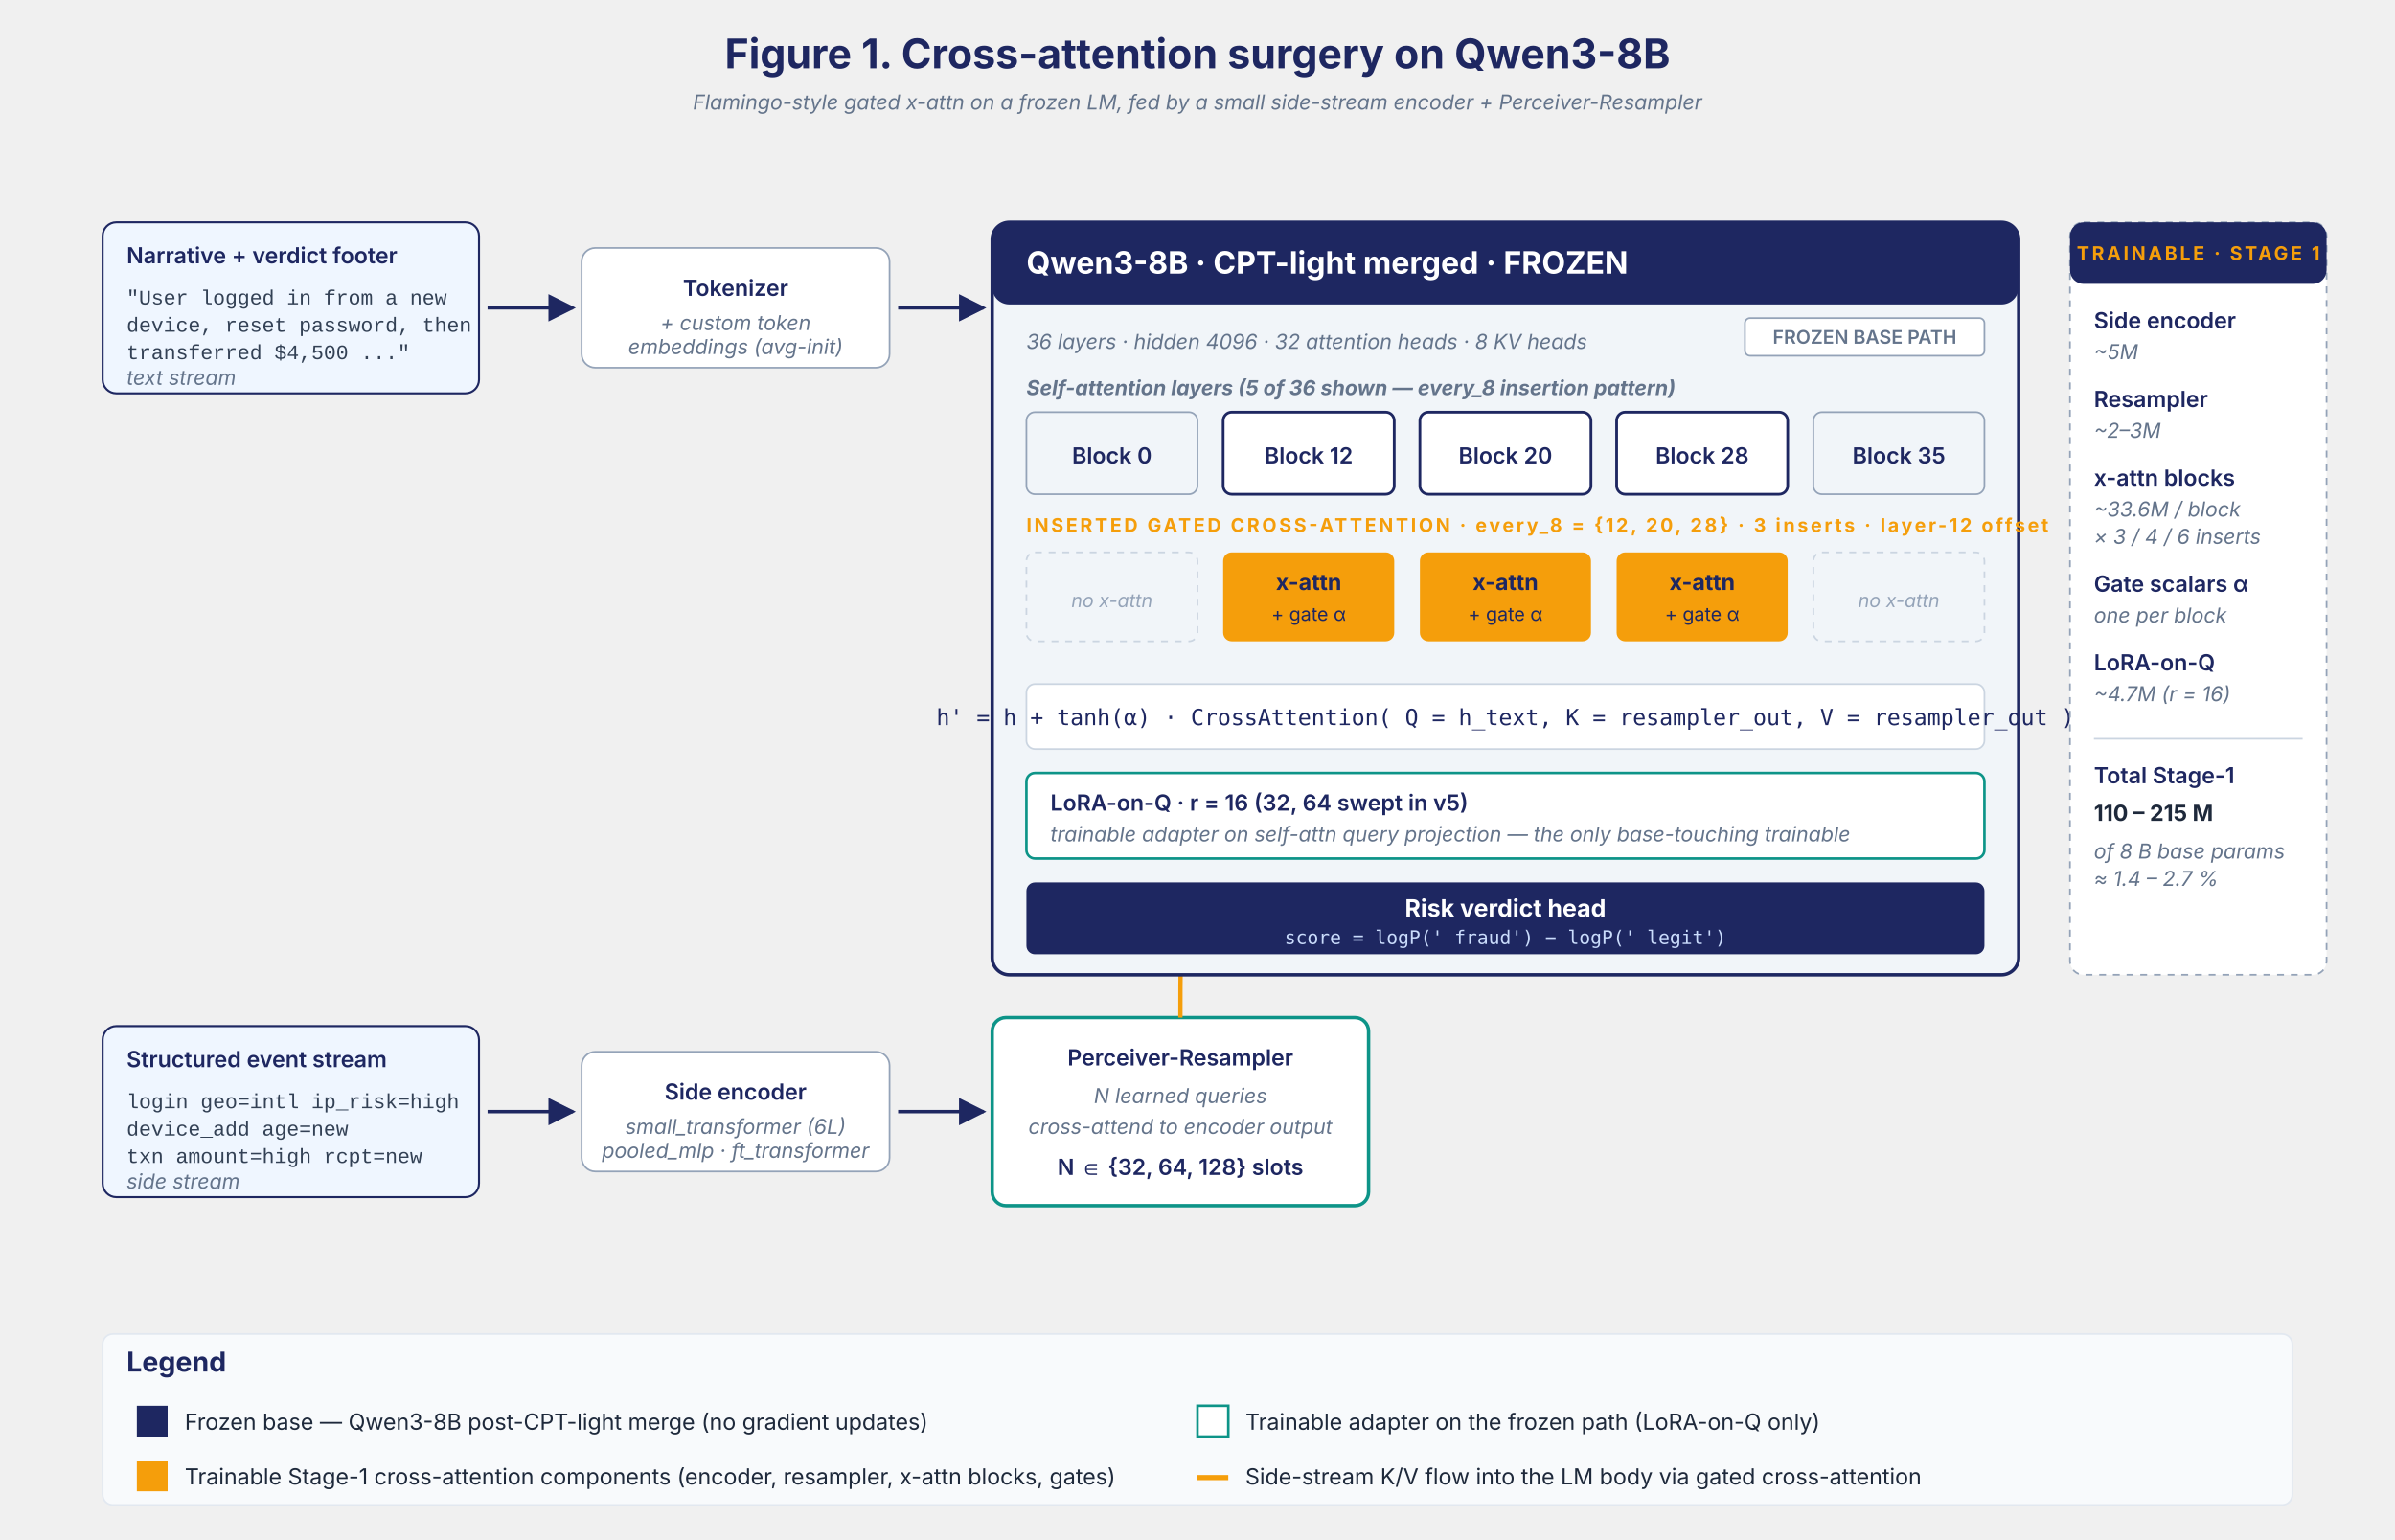
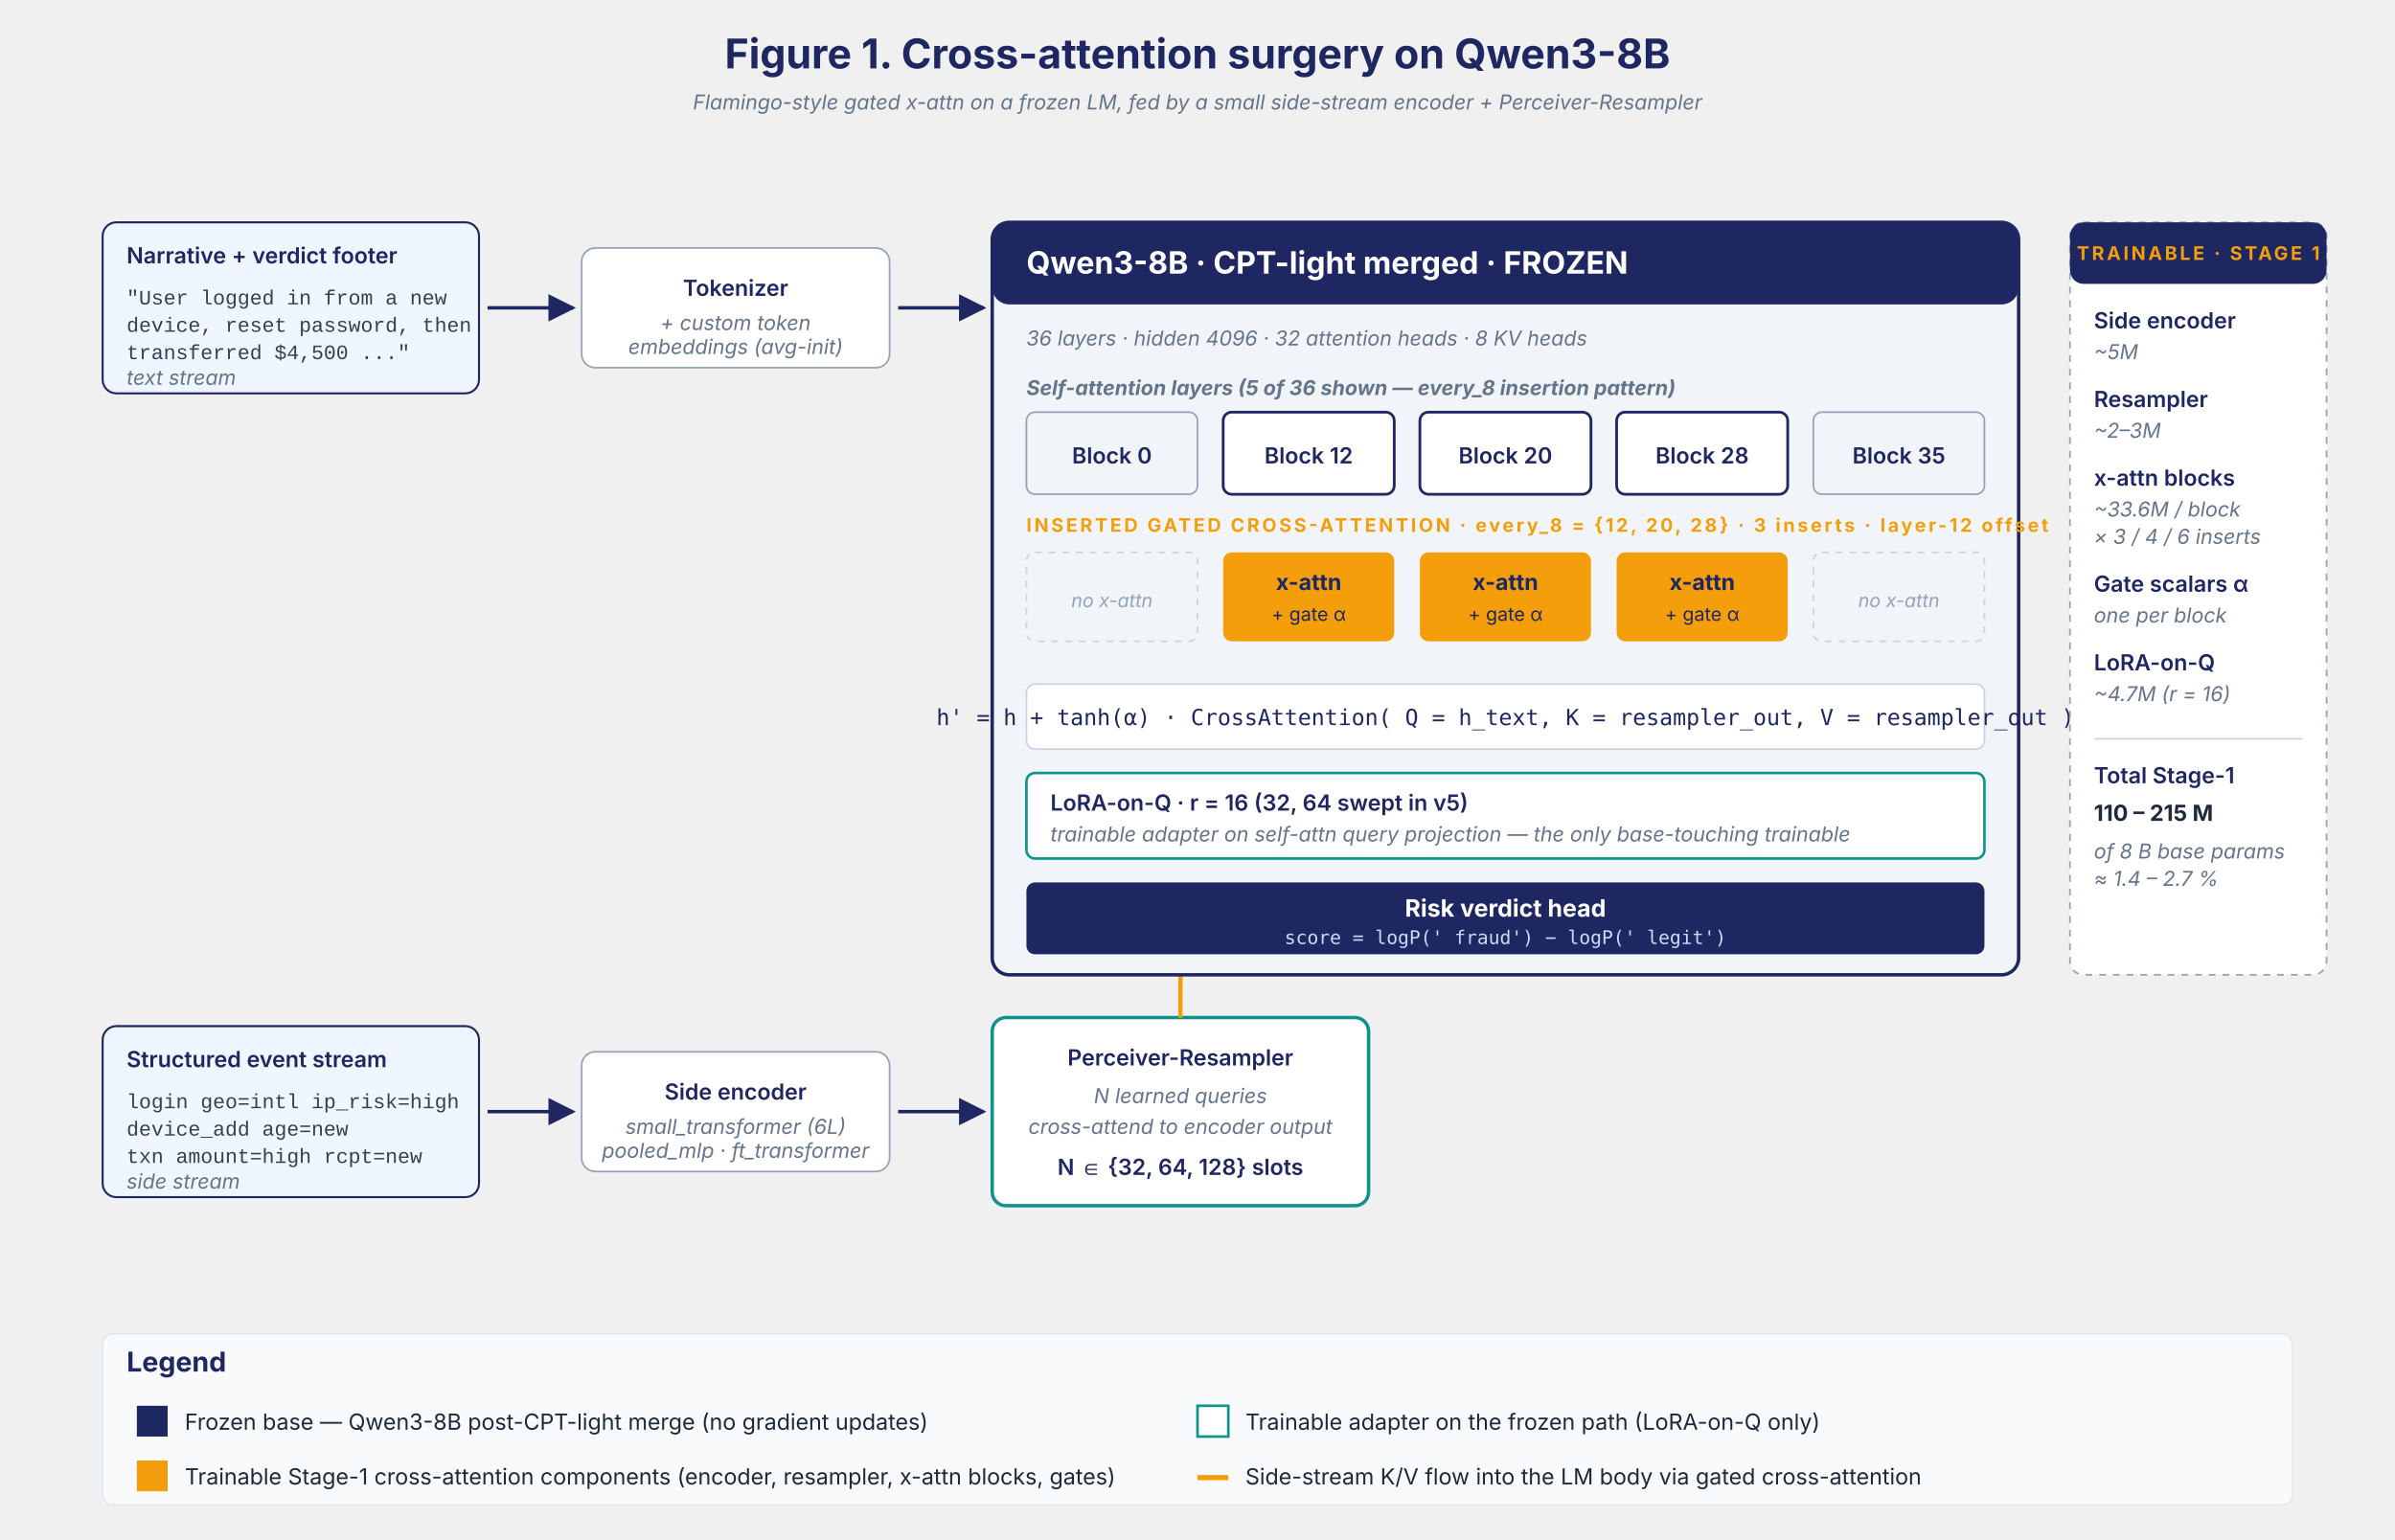
<svg xmlns="http://www.w3.org/2000/svg" viewBox="0 0 1400 900" font-family="Inter, Helvetica, Arial, sans-serif">
  <defs>
    <marker id="arr" viewBox="0 0 10 10" refX="9" refY="5" markerWidth="8" markerHeight="8" orient="auto-start-reverse">
      <path d="M0,0 L10,5 L0,10 z" fill="#1E2761" />
    </marker>
    <marker id="arrA" viewBox="0 0 10 10" refX="9" refY="5" markerWidth="8" markerHeight="8" orient="auto-start-reverse">
      <path d="M0,0 L10,5 L0,10 z" fill="#F59E0B" />
    </marker>
  </defs>
  <style>
    .t  { font-size: 13px; fill: #1E293B; }
    .h  { font-size: 16px; fill: #1E2761; font-weight: 700; }
    .H  { font-size: 24px; fill: #1E2761; font-weight: 700; }
    .m  { font-size: 12px; fill: #64748B; font-style: italic; }
    .lbl{ font-size: 13px; fill: #1E2761; font-weight: 600; }
    .acc{ font-size: 11px; fill: #F59E0B; font-weight: 700; letter-spacing: 1.5px; }
    .code { font-family: Consolas, "Courier New", monospace; font-size: 12px; fill: #334155; }
  </style>
  <text x="700" y="40" class="H" text-anchor="middle">Figure 1. Cross-attention surgery on Qwen3-8B</text>
  <text x="700" y="64" class="m" text-anchor="middle">Flamingo-style gated x-attn on a frozen LM, fed by a small side-stream encoder + Perceiver-Resampler</text>
  <g transform="translate(60, 130)">
    <rect width="220" height="100" rx="8" fill="#EFF6FF" stroke="#1E2761" stroke-width="1.2" />
    <text x="14" y="24" class="lbl">Narrative + verdict footer</text>
    <text x="14" y="48" class="code">"User logged in from a new</text>
    <text x="14" y="64" class="code">device, reset password, then</text>
    <text x="14" y="80" class="code">transferred $4,500 ..."</text>
    <text x="14" y="95" class="m" font-size="11">text stream</text>
  </g>
  <line x1="285" y1="180" x2="335" y2="180" stroke="#1E2761" stroke-width="2" marker-end="url(#arr)" />
  <g transform="translate(340, 145)">
    <rect width="180" height="70" rx="8" fill="#FFFFFF" stroke="#94A3B8" stroke-width="1" />
    <text x="90" y="28" class="lbl" text-anchor="middle">Tokenizer</text>
    <text x="90" y="48" class="m" text-anchor="middle">+ custom token</text>
    <text x="90" y="62" class="m" text-anchor="middle">embeddings (avg-init)</text>
  </g>
  <line x1="525" y1="180" x2="575" y2="180" stroke="#1E2761" stroke-width="2" marker-end="url(#arr)" />
  <g transform="translate(60, 600)">
    <rect width="220" height="100" rx="8" fill="#EFF6FF" stroke="#1E2761" stroke-width="1.2" />
    <text x="14" y="24" class="lbl">Structured event stream</text>
    <text x="14" y="48" class="code">login geo=intl ip_risk=high</text>
    <text x="14" y="64" class="code">device_add age=new</text>
    <text x="14" y="80" class="code">txn amount=high rcpt=new</text>
    <text x="14" y="95" class="m" font-size="11">side stream</text>
  </g>
  <line x1="285" y1="650" x2="335" y2="650" stroke="#1E2761" stroke-width="2" marker-end="url(#arr)" />
  <g transform="translate(340, 615)">
    <rect width="180" height="70" rx="8" fill="#FFFFFF" stroke="#94A3B8" stroke-width="1" />
    <text x="90" y="28" class="lbl" text-anchor="middle">Side encoder</text>
    <text x="90" y="48" class="m" text-anchor="middle">small_transformer (6L)</text>
    <text x="90" y="62" class="m" text-anchor="middle">pooled_mlp · ft_transformer</text>
  </g>
  <line x1="525" y1="650" x2="575" y2="650" stroke="#1E2761" stroke-width="2" marker-end="url(#arr)" />
  <g transform="translate(580, 595)">
    <rect width="220" height="110" rx="8" fill="#FFFFFF" stroke="#0D9488" stroke-width="2" />
    <text x="110" y="28" class="lbl" text-anchor="middle">Perceiver-Resampler</text>
    <text x="110" y="50" class="m" text-anchor="middle">N learned queries</text>
    <text x="110" y="68" class="m" text-anchor="middle">cross-attend to encoder output</text>
    <text x="110" y="92" class="lbl" text-anchor="middle" fill="#0D9488">N ∈ {32, 64, 128} slots</text>
  </g>
  <path d="M690,595 C690,500 690,400 800,400" fill="none" stroke="#F59E0B" stroke-width="2.5" marker-end="url(#arrA)" />
-   <text x="695" y="510" class="acc">K / V SLOTS</text>
+   <g transform="translate(700, 500)">
+     <rect width="48" height="18" rx="3" fill="#F59E0B" />
+     <text x="24" y="13" fill="#1E2761" font-size="10" font-weight="700" text-anchor="middle" letter-spacing="1">K/V</text>
+   </g>
  <g transform="translate(580, 130)">
    <rect width="600" height="440" rx="10" fill="#F1F5F9" stroke="#1E2761" stroke-width="2" />
    <rect width="600" height="48" rx="10" fill="#1E2761" />
    <text x="20" y="30" fill="#FFFFFF" font-weight="700" font-size="18">Qwen3-8B  ·  CPT-light merged  ·  FROZEN</text>
-     <text x="20" y="74" class="m" fill="#475569">36 layers   ·   hidden 4096   ·   32 attention heads   ·   8 KV heads</text>
-     <g transform="translate(440, 56)">
-       <rect width="140" height="22" rx="3" fill="#FFFFFF" stroke="#94A3B8" />
-       <text x="70" y="15" font-size="11" fill="#64748B" text-anchor="middle" font-weight="600">FROZEN BASE PATH</text>
-     </g>
+     <text x="20" y="72" class="m" fill="#475569" font-size="12">36 layers   ·   hidden 4096   ·   32 attention heads   ·   8 KV heads</text>
    <g transform="translate(20, 105)">
      <text x="0" y="-4" class="m" font-weight="700" fill="#1E2761">Self-attention layers (5 of 36 shown — every_8 insertion pattern)</text>
      <g transform="translate(0, 6)">
        <g>
          <rect width="100" height="48" rx="5" fill="#F1F5F9" stroke="#94A3B8" />
          <text x="50" y="30" text-anchor="middle" class="lbl">Block 0</text>
        </g>
        <g transform="translate(115, 0)">
          <rect width="100" height="48" rx="5" fill="#FFFFFF" stroke="#1E2761" stroke-width="1.6" />
          <text x="50" y="30" text-anchor="middle" class="lbl">Block 12</text>
        </g>
        <g transform="translate(230, 0)">
          <rect width="100" height="48" rx="5" fill="#FFFFFF" stroke="#1E2761" stroke-width="1.6" />
          <text x="50" y="30" text-anchor="middle" class="lbl">Block 20</text>
        </g>
        <g transform="translate(345, 0)">
          <rect width="100" height="48" rx="5" fill="#FFFFFF" stroke="#1E2761" stroke-width="1.6" />
          <text x="50" y="30" text-anchor="middle" class="lbl">Block 28</text>
        </g>
        <g transform="translate(460, 0)">
          <rect width="100" height="48" rx="5" fill="#F1F5F9" stroke="#94A3B8" />
          <text x="50" y="30" text-anchor="middle" class="lbl">Block 35</text>
        </g>
      </g>
    </g>
    <g transform="translate(20, 185)">
      <text x="0" y="-4" class="acc">INSERTED GATED CROSS-ATTENTION  ·  every_8 = {12, 20, 28}  ·  3 inserts  ·  layer-12 offset</text>
      <g transform="translate(0, 8)">
        <g>
          <rect width="100" height="52" rx="5" fill="none" stroke="#CBD5E1" stroke-dasharray="4 4" />
          <text x="50" y="32" text-anchor="middle" font-size="11" font-style="italic" fill="#94A3B8">no x-attn</text>
        </g>
        <g transform="translate(115, 0)">
          <rect width="100" height="52" rx="5" fill="#F59E0B" />
          <text x="50" y="22" text-anchor="middle" font-size="13" font-weight="700" fill="#1E2761">x-attn</text>
          <text x="50" y="40" text-anchor="middle" font-size="11" fill="#1E2761">+ gate α</text>
        </g>
        <g transform="translate(230, 0)">
          <rect width="100" height="52" rx="5" fill="#F59E0B" />
          <text x="50" y="22" text-anchor="middle" font-size="13" font-weight="700" fill="#1E2761">x-attn</text>
          <text x="50" y="40" text-anchor="middle" font-size="11" fill="#1E2761">+ gate α</text>
        </g>
        <g transform="translate(345, 0)">
          <rect width="100" height="52" rx="5" fill="#F59E0B" />
          <text x="50" y="22" text-anchor="middle" font-size="13" font-weight="700" fill="#1E2761">x-attn</text>
          <text x="50" y="40" text-anchor="middle" font-size="11" fill="#1E2761">+ gate α</text>
        </g>
        <g transform="translate(460, 0)">
          <rect width="100" height="52" rx="5" fill="none" stroke="#CBD5E1" stroke-dasharray="4 4" />
          <text x="50" y="32" text-anchor="middle" font-size="11" font-style="italic" fill="#94A3B8">no x-attn</text>
        </g>
      </g>
    </g>
    <g transform="translate(20, 270)">
      <rect width="560" height="38" rx="5" fill="#FFFFFF" stroke="#CBD5E1" />
      <text x="280" y="24" text-anchor="middle" font-size="13" fill="#1E2761" font-family="Consolas, monospace">
        h' = h + tanh(α) · CrossAttention( Q = h_text,  K = resampler_out,  V = resampler_out )
      </text>
    </g>
    <g transform="translate(20, 322)">
      <rect width="560" height="50" rx="5" fill="#FFFFFF" stroke="#0D9488" stroke-width="1.5" />
      <text x="14" y="22" class="lbl">LoRA-on-Q   ·   r = 16   (32, 64 swept in v5)</text>
      <text x="14" y="40" class="m">trainable adapter on self-attn query projection — the only base-touching trainable</text>
    </g>
    <g transform="translate(20, 386)">
      <rect width="560" height="42" rx="5" fill="#1E2761" />
      <text x="280" y="20" text-anchor="middle" fill="#FFFFFF" font-size="14" font-weight="700">Risk verdict head</text>
      <text x="280" y="36" text-anchor="middle" fill="#CADCFC" font-size="11" font-family="Consolas, monospace">score = logP(' fraud') − logP(' legit')</text>
    </g>
  </g>
  <g transform="translate(1210, 130)">
    <rect width="150" height="440" rx="8" fill="#FFFFFF" stroke="#94A3B8" stroke-dasharray="4 4" />
    <rect width="150" height="36" rx="8" fill="#1E2761" />
    <text x="75" y="22" fill="#F59E0B" text-anchor="middle" class="acc" font-size="11">TRAINABLE   ·   STAGE 1</text>
    <g font-family="Inter, Helvetica, Arial, sans-serif">
      <text x="14" y="62" class="lbl" font-size="13">Side encoder</text>
      <text x="14" y="80" class="m" font-size="12">~5M</text>
      <text x="14" y="108" class="lbl" font-size="13">Resampler</text>
      <text x="14" y="126" class="m" font-size="12">~2–3M</text>
      <text x="14" y="154" class="lbl" font-size="13">x-attn blocks</text>
      <text x="14" y="172" class="m" font-size="12">~33.6M / block</text>
      <text x="14" y="188" class="m" font-size="12">× 3 / 4 / 6 inserts</text>
      <text x="14" y="216" class="lbl" font-size="13">Gate scalars α</text>
      <text x="14" y="234" class="m" font-size="12">one per block</text>
      <text x="14" y="262" class="lbl" font-size="13">LoRA-on-Q</text>
      <text x="14" y="280" class="m" font-size="12">~4.7M  (r = 16)</text>
      <line x1="14" y1="302" x2="136" y2="302" stroke="#CBD5E1" />
      <text x="14" y="328" class="lbl" font-size="13">Total Stage-1</text>
      <text x="14" y="350" class="t" font-size="14" font-weight="700">110 – 215 M</text>
      <text x="14" y="372" class="m" font-size="11">of 8 B base params</text>
      <text x="14" y="388" class="m" font-size="11">≈ 1.4 – 2.7 %</text>
    </g>
  </g>
  <g transform="translate(60, 780)">
    <rect width="1280" height="100" rx="6" fill="#F8FAFC" stroke="#E2E8F0" />
    <text x="14" y="22" class="h" font-size="14">Legend</text>
    <g transform="translate(20, 42)">
      <rect width="18" height="18" fill="#1E2761" />
      <text x="28" y="14" class="t">Frozen base — Qwen3-8B post-CPT-light merge (no gradient updates)</text>
      <rect width="18" height="18" y="32" fill="#F59E0B" />
      <text x="28" y="46" class="t">Trainable Stage-1 cross-attention components (encoder, resampler, x-attn blocks, gates)</text>
    </g>
    <g transform="translate(640, 42)">
      <rect width="18" height="18" fill="#FFFFFF" stroke="#0D9488" stroke-width="1.5" />
      <text x="28" y="14" class="t">Trainable adapter on the frozen path (LoRA-on-Q only)</text>
      <line x1="0" y1="42" x2="18" y2="42" stroke="#F59E0B" stroke-width="3" />
      <text x="28" y="46" class="t">Side-stream K/V flow into the LM body via gated cross-attention</text>
    </g>
  </g>
</svg>
